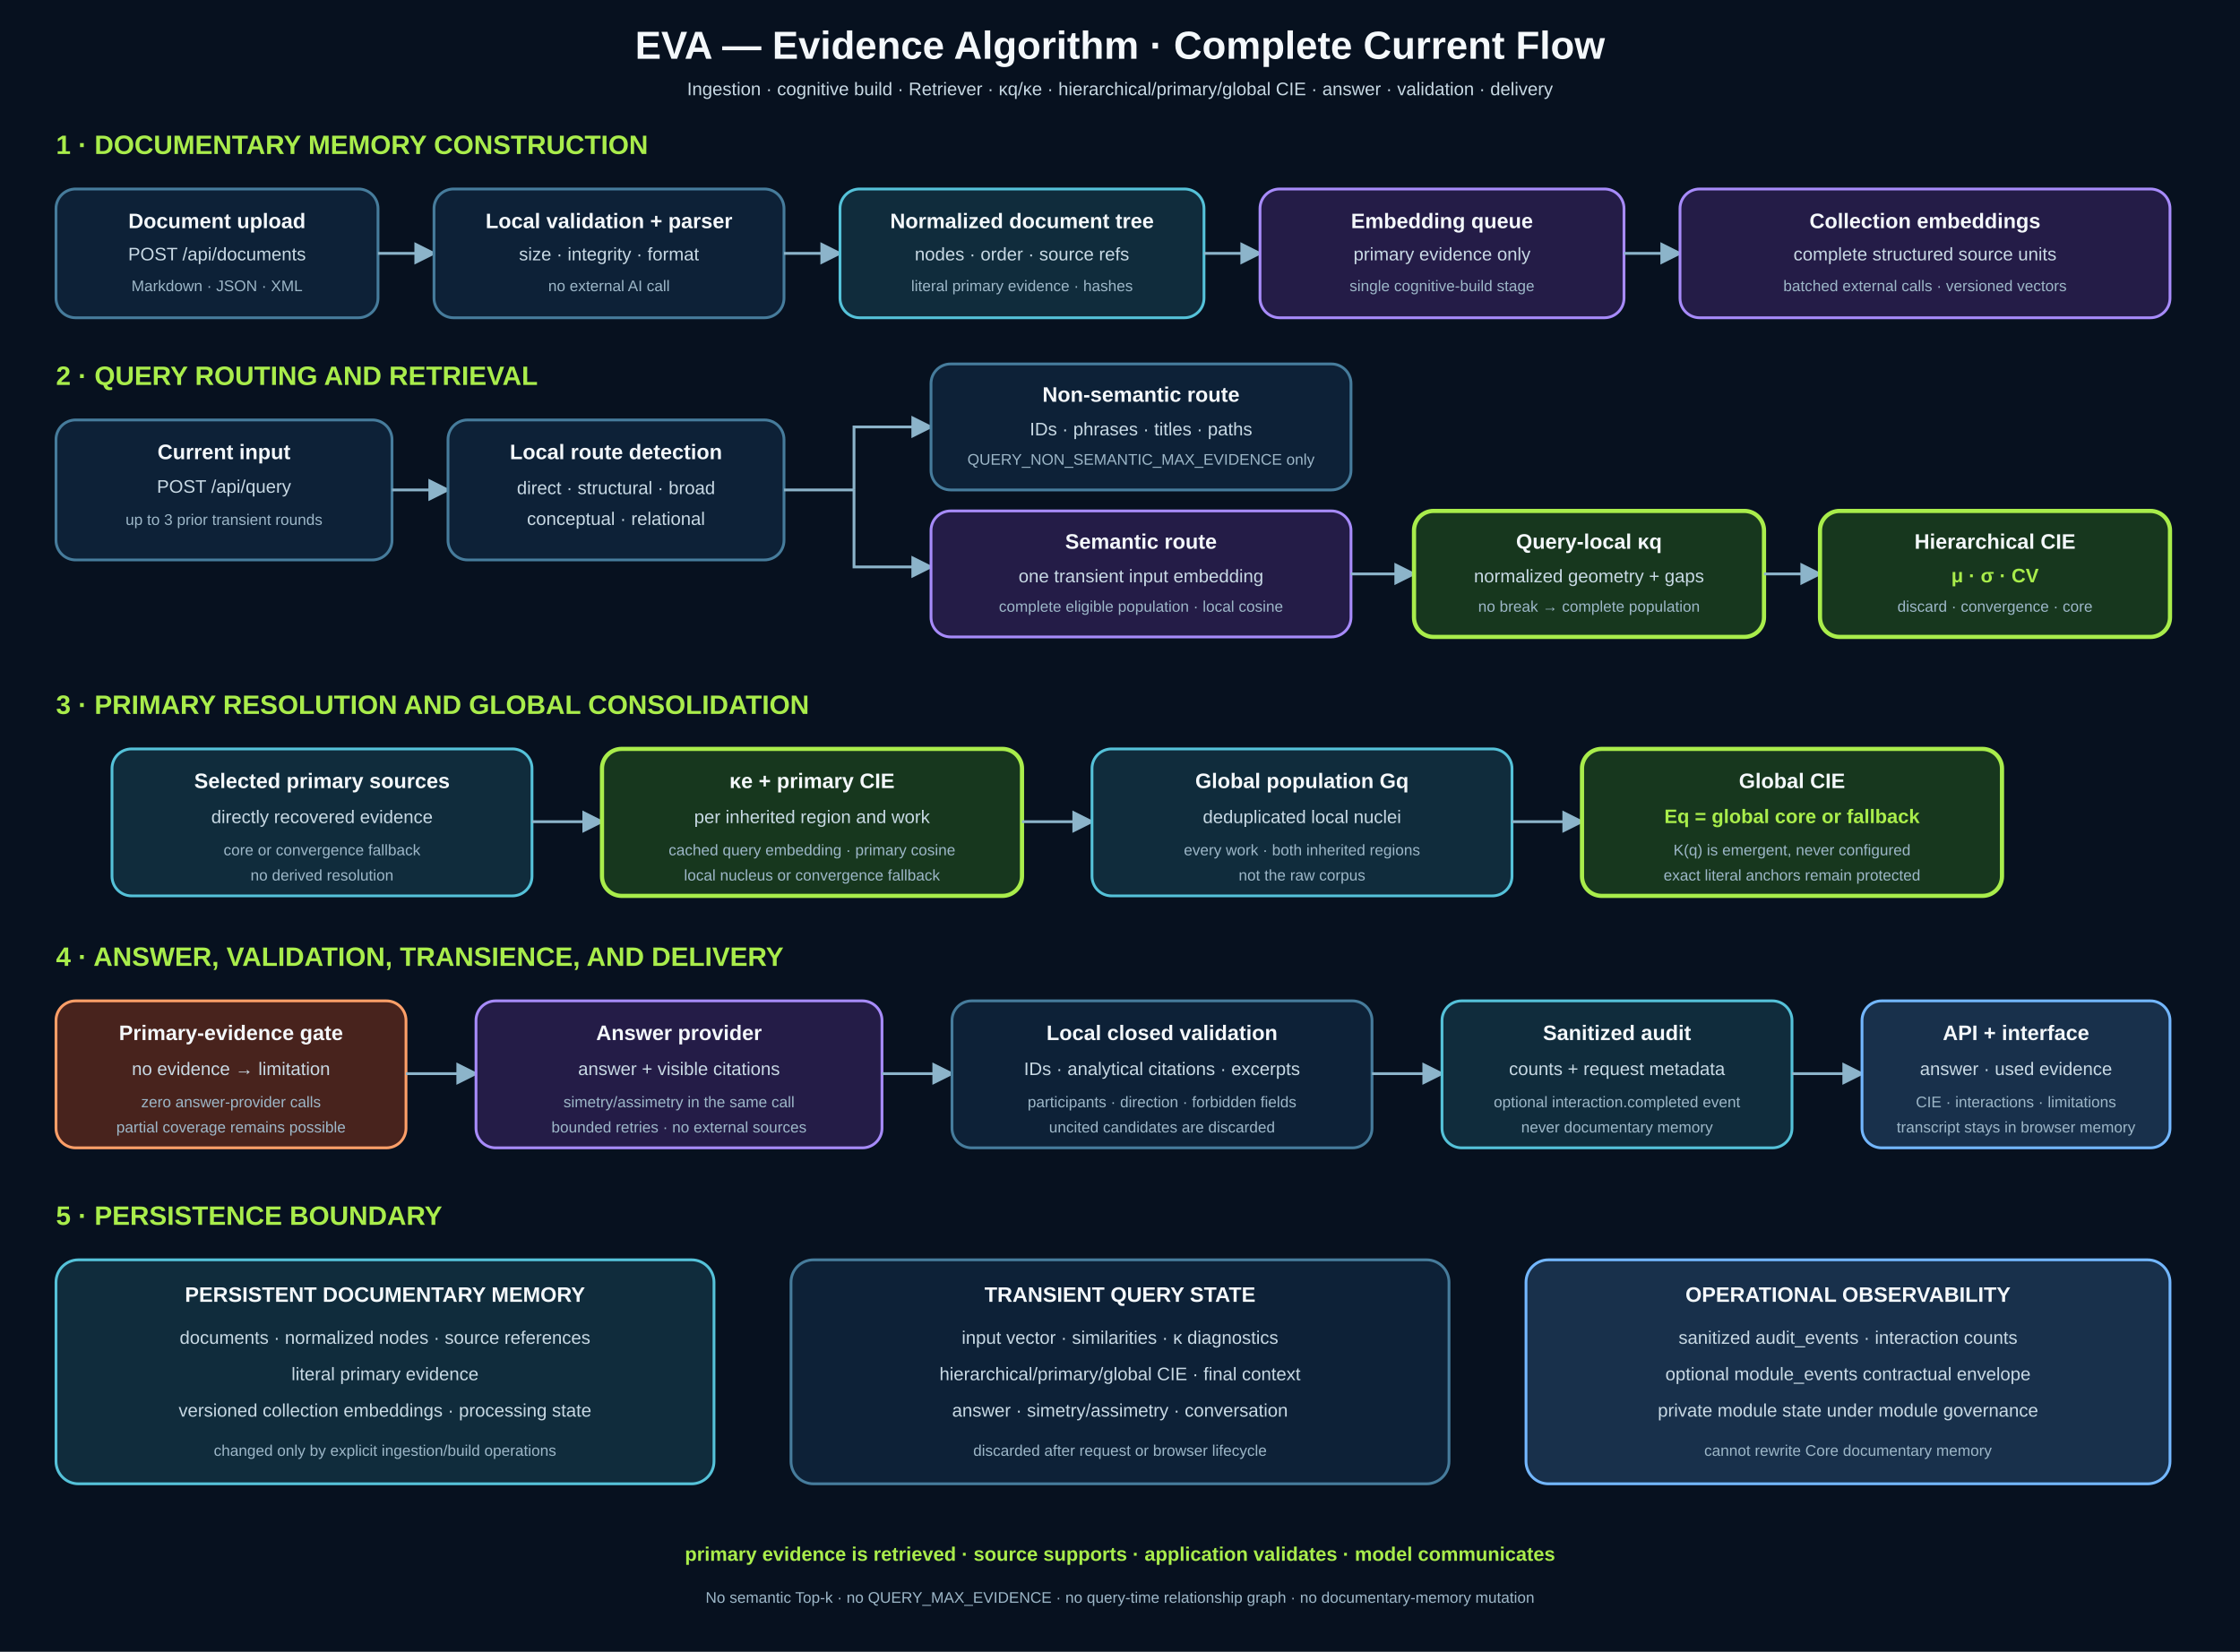
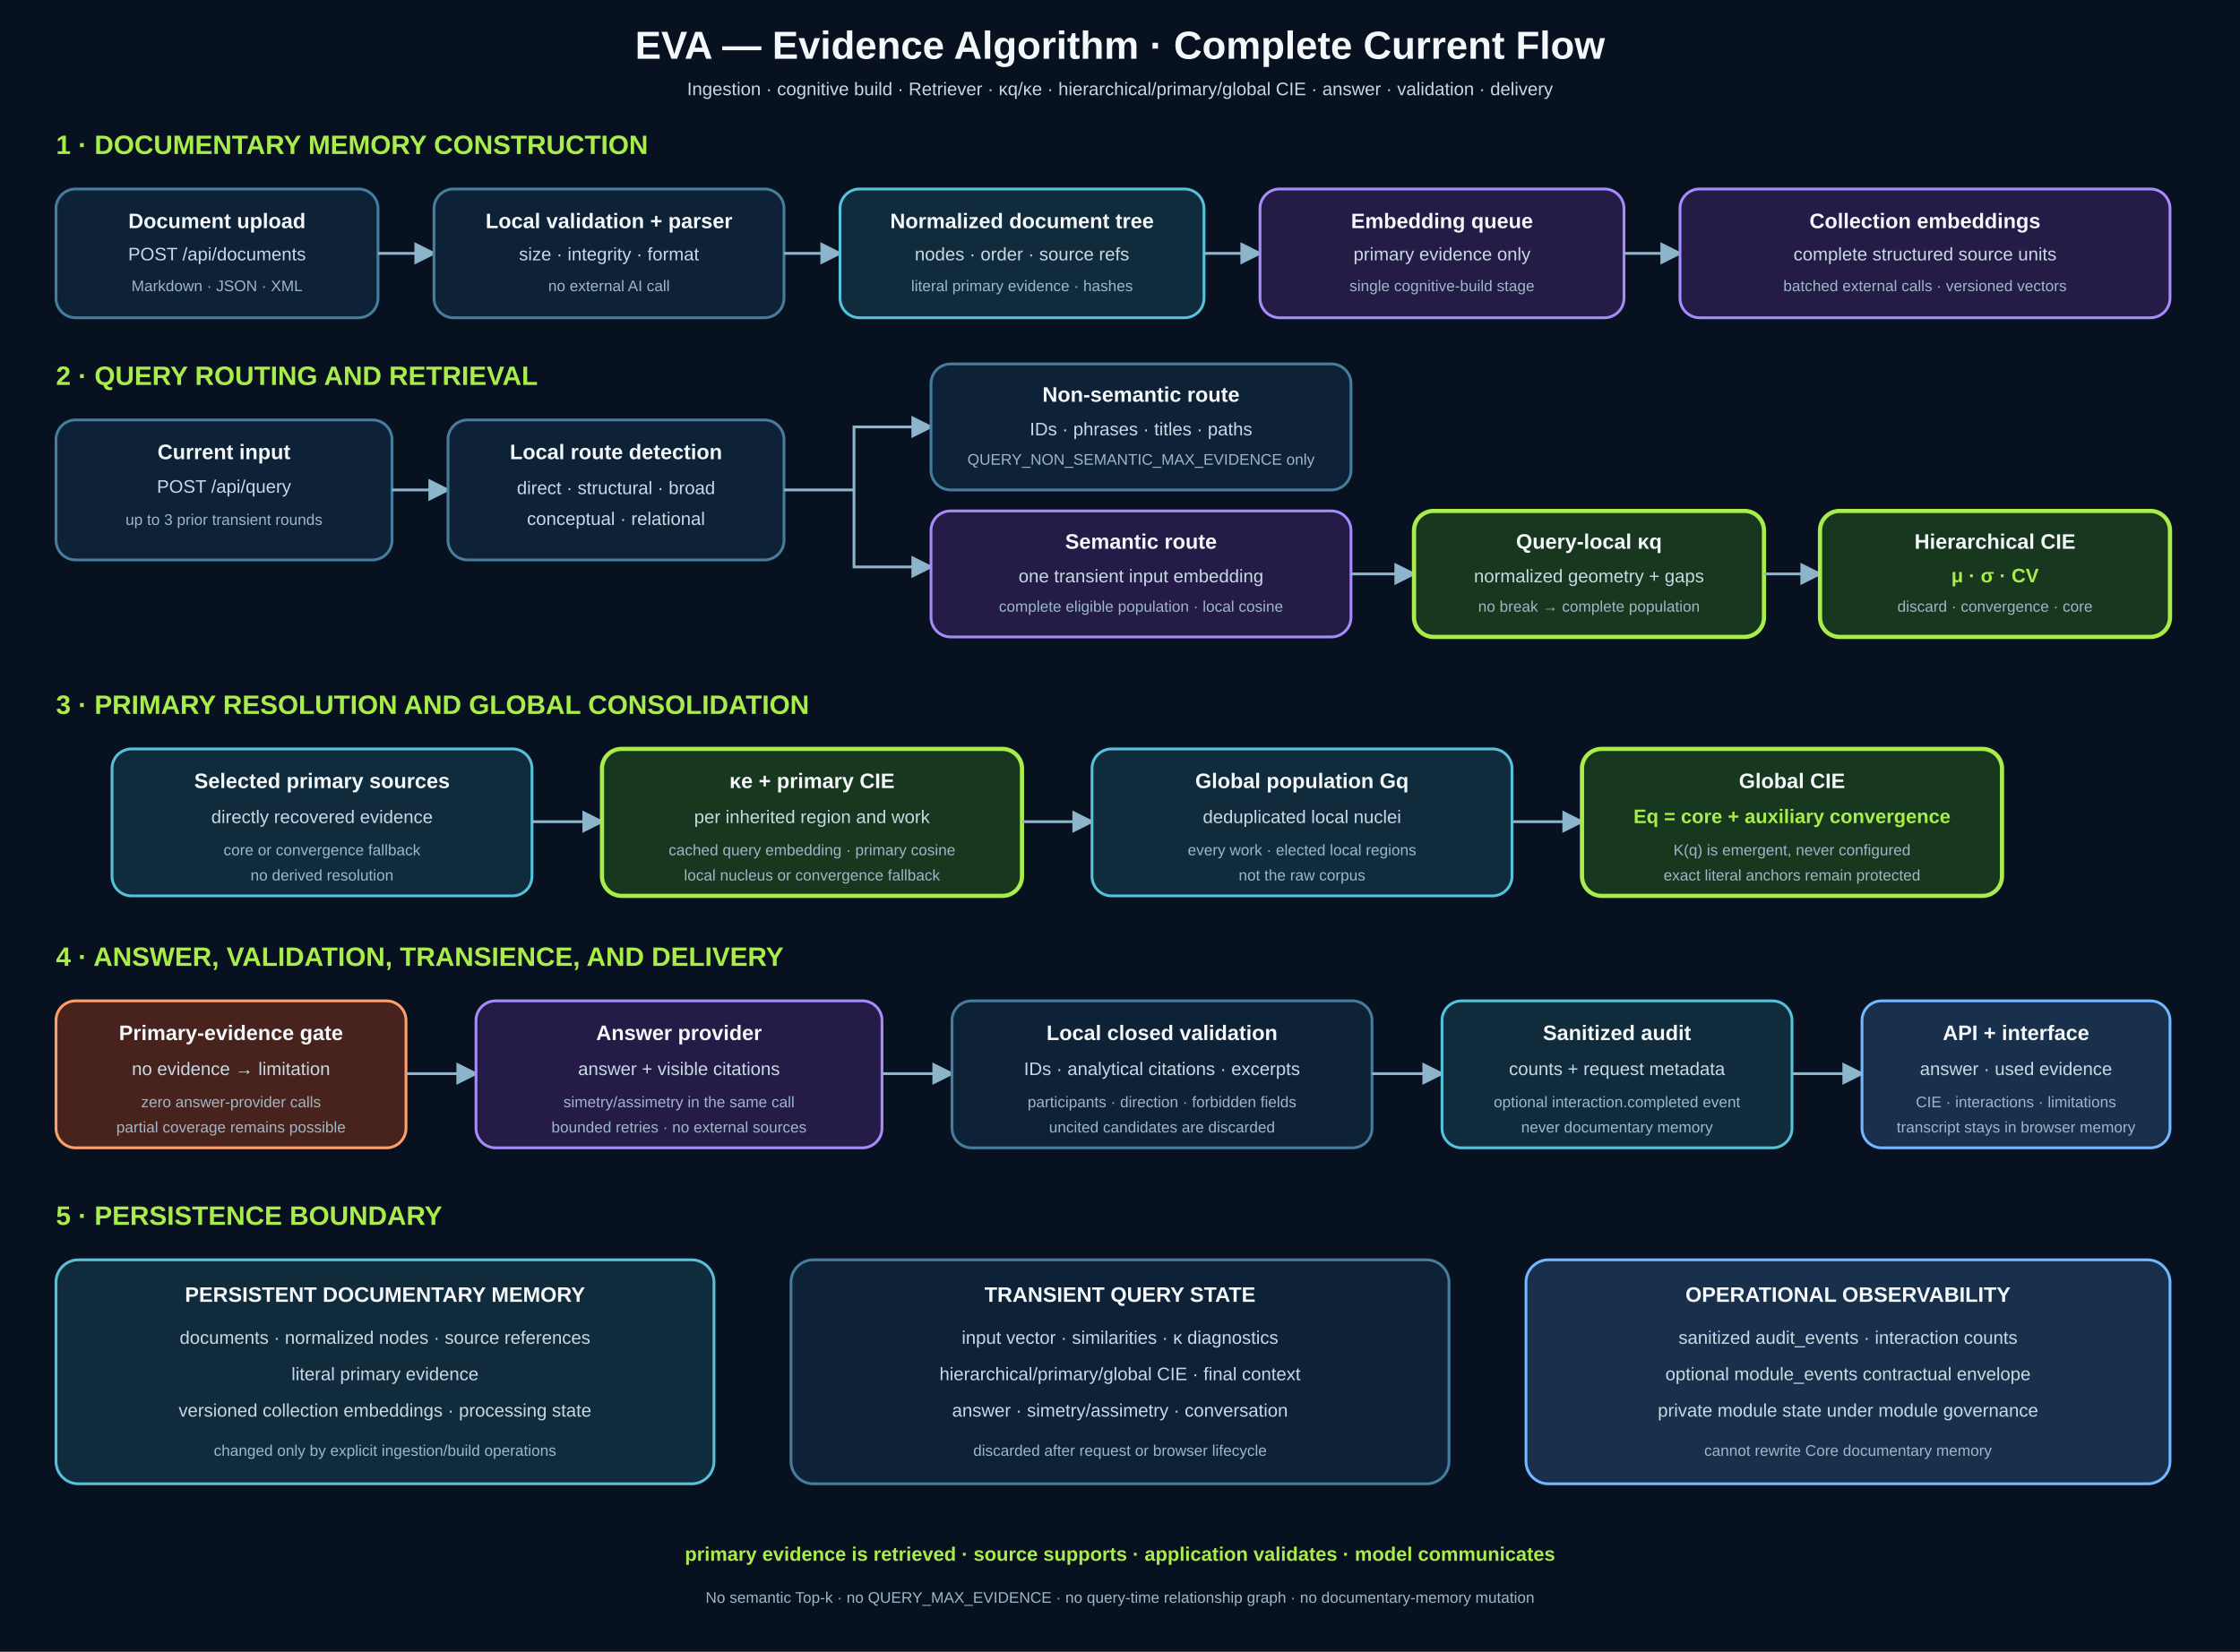
<svg xmlns="http://www.w3.org/2000/svg" width="1600" height="1180" viewBox="0 0 1600 1180" role="img" aria-labelledby="title desc">
  <defs>
    <style>
      .bg{fill:#07111f}.panel{fill:#0d2137;stroke:#467c9c;stroke-width:2}.ai{fill:#241c47;stroke:#a78bfa;stroke-width:2}.cie{fill:#17371e;stroke:#a9ed4b;stroke-width:3}.db{fill:#102c3c;stroke:#55c2d9;stroke-width:2}.warn{fill:#48231d;stroke:#ff9f68;stroke-width:2}.out{fill:#18304b;stroke:#73b7ff;stroke-width:2}.line{fill:none;stroke:#8cb4ca;stroke-width:2;marker-end:url(#arrow)}.branch{fill:none;stroke:#8cb4ca;stroke-width:2}.title{font:700 28px Arial;fill:#f4f8fb}.section{font:700 19px Arial;fill:#a9ed4b}.label{font:700 15px Arial;fill:#f4f8fb}.text{font:13px Arial;fill:#c8d9e4}.tiny{font:11px Arial;fill:#9db7c8}.accent{font:700 14px Arial;fill:#a9ed4b}
    </style>
    <marker id="arrow" markerWidth="8" markerHeight="8" refX="7" refY="4" orient="auto">
      <path d="M0 0L8 4L0 8Z" fill="#8cb4ca" />
    </marker>
  </defs>
  <rect width="1600" height="1180" class="bg" />
  <text x="800" y="42" text-anchor="middle" class="title">EVA — Evidence Algorithm · Complete Current Flow</text>
  <text x="800" y="68" text-anchor="middle" class="text">Ingestion · cognitive build · Retriever · κq/κe · hierarchical/primary/global CIE · answer · validation · delivery</text>
  <text x="40" y="110" class="section">1 · DOCUMENTARY MEMORY CONSTRUCTION</text>
  <g transform="translate(40 135)">
    <rect width="230" height="92" rx="14" class="panel" />
    <text x="115" y="28" text-anchor="middle" class="label">Document upload</text>
    <text x="115" y="51" text-anchor="middle" class="text">POST /api/documents</text>
    <text x="115" y="73" text-anchor="middle" class="tiny">Markdown · JSON · XML</text>
  </g>
  <path d="M270 181H310" class="line" />
  <g transform="translate(310 135)">
    <rect width="250" height="92" rx="14" class="panel" />
    <text x="125" y="28" text-anchor="middle" class="label">Local validation + parser</text>
    <text x="125" y="51" text-anchor="middle" class="text">size · integrity · format</text>
    <text x="125" y="73" text-anchor="middle" class="tiny">no external AI call</text>
  </g>
  <path d="M560 181H600" class="line" />
  <g transform="translate(600 135)">
    <rect width="260" height="92" rx="14" class="db" />
    <text x="130" y="28" text-anchor="middle" class="label">Normalized document tree</text>
    <text x="130" y="51" text-anchor="middle" class="text">nodes · order · source refs</text>
    <text x="130" y="73" text-anchor="middle" class="tiny">literal primary evidence · hashes</text>
  </g>
  <path d="M860 181H900" class="line" />
  <g transform="translate(900 135)">
    <rect width="260" height="92" rx="14" class="ai" />
    <text x="130" y="28" text-anchor="middle" class="label">Embedding queue</text>
    <text x="130" y="51" text-anchor="middle" class="text">primary evidence only</text>
    <text x="130" y="73" text-anchor="middle" class="tiny">single cognitive-build stage</text>
  </g>
  <path d="M1160 181H1200" class="line" />
  <g transform="translate(1200 135)">
    <rect width="350" height="92" rx="14" class="ai" />
    <text x="175" y="28" text-anchor="middle" class="label">Collection embeddings</text>
    <text x="175" y="51" text-anchor="middle" class="text">complete structured source units</text>
    <text x="175" y="73" text-anchor="middle" class="tiny">batched external calls · versioned vectors</text>
  </g>
  <text x="40" y="275" class="section">2 · QUERY ROUTING AND RETRIEVAL</text>
  <g transform="translate(40 300)">
    <rect width="240" height="100" rx="14" class="panel" />
    <text x="120" y="28" text-anchor="middle" class="label">Current input</text>
    <text x="120" y="52" text-anchor="middle" class="text">POST /api/query</text>
    <text x="120" y="75" text-anchor="middle" class="tiny">up to 3 prior transient rounds</text>
  </g>
  <path d="M280 350H320" class="line" />
  <g transform="translate(320 300)">
    <rect width="240" height="100" rx="14" class="panel" />
    <text x="120" y="28" text-anchor="middle" class="label">Local route detection</text>
    <text x="120" y="53" text-anchor="middle" class="text">direct · structural · broad</text>
    <text x="120" y="75" text-anchor="middle" class="text">conceptual · relational</text>
  </g>
  <path d="M560 350H610" class="branch" />
  <path d="M610 350V305H665" class="line" />
  <path d="M610 350V405H665" class="line" />
  <g transform="translate(665 260)">
    <rect width="300" height="90" rx="14" class="panel" />
    <text x="150" y="27" text-anchor="middle" class="label">Non-semantic route</text>
    <text x="150" y="51" text-anchor="middle" class="text">IDs · phrases · titles · paths</text>
    <text x="150" y="72" text-anchor="middle" class="tiny">QUERY_NON_SEMANTIC_MAX_EVIDENCE only</text>
  </g>
  <g transform="translate(665 365)">
    <rect width="300" height="90" rx="14" class="ai" />
    <text x="150" y="27" text-anchor="middle" class="label">Semantic route</text>
    <text x="150" y="51" text-anchor="middle" class="text">one transient input embedding</text>
    <text x="150" y="72" text-anchor="middle" class="tiny">complete eligible population · local cosine</text>
  </g>
  <path d="M965 410H1010" class="line" />
  <g transform="translate(1010 365)">
    <rect width="250" height="90" rx="14" class="cie" />
    <text x="125" y="27" text-anchor="middle" class="label">Query-local κq</text>
    <text x="125" y="51" text-anchor="middle" class="text">normalized geometry + gaps</text>
    <text x="125" y="72" text-anchor="middle" class="tiny">no break → complete population</text>
  </g>
  <path d="M1260 410H1300" class="line" />
  <g transform="translate(1300 365)">
    <rect width="250" height="90" rx="14" class="cie" />
    <text x="125" y="27" text-anchor="middle" class="label">Hierarchical CIE</text>
    <text x="125" y="51" text-anchor="middle" class="accent">μ · σ · CV</text>
    <text x="125" y="72" text-anchor="middle" class="tiny">discard · convergence · core</text>
  </g>
  <text x="40" y="510" class="section">3 · PRIMARY RESOLUTION AND GLOBAL CONSOLIDATION</text>
  <g transform="translate(80 535)">
    <rect width="300" height="105" rx="14" class="db" />
    <text x="150" y="28" text-anchor="middle" class="label">Selected primary sources</text>
    <text x="150" y="53" text-anchor="middle" class="text">directly recovered evidence</text>
    <text x="150" y="76" text-anchor="middle" class="tiny">core or convergence fallback</text>
    <text x="150" y="94" text-anchor="middle" class="tiny">no derived resolution</text>
  </g>
  <path d="M380 587H430" class="line" />
  <g transform="translate(430 535)">
    <rect width="300" height="105" rx="14" class="cie" />
    <text x="150" y="28" text-anchor="middle" class="label">κe + primary CIE</text>
    <text x="150" y="53" text-anchor="middle" class="text">per inherited region and work</text>
    <text x="150" y="76" text-anchor="middle" class="tiny">cached query embedding · primary cosine</text>
    <text x="150" y="94" text-anchor="middle" class="tiny">local nucleus or convergence fallback</text>
  </g>
  <path d="M730 587H780" class="line" />
  <g transform="translate(780 535)">
    <rect width="300" height="105" rx="14" class="db" />
    <text x="150" y="28" text-anchor="middle" class="label">Global population Gq</text>
    <text x="150" y="53" text-anchor="middle" class="text">deduplicated local nuclei</text>
-     <text x="150" y="76" text-anchor="middle" class="tiny">every work · both inherited regions</text>
+     <text x="150" y="76" text-anchor="middle" class="tiny">every work · elected local regions</text>
    <text x="150" y="94" text-anchor="middle" class="tiny">not the raw corpus</text>
  </g>
  <path d="M1080 587H1130" class="line" />
  <g transform="translate(1130 535)">
    <rect width="300" height="105" rx="14" class="cie" />
    <text x="150" y="28" text-anchor="middle" class="label">Global CIE</text>
-     <text x="150" y="53" text-anchor="middle" class="accent">Eq = global core or fallback</text>
+     <text x="150" y="53" text-anchor="middle" class="accent">Eq = core + auxiliary convergence</text>
    <text x="150" y="76" text-anchor="middle" class="tiny">K(q) is emergent, never configured</text>
    <text x="150" y="94" text-anchor="middle" class="tiny">exact literal anchors remain protected</text>
  </g>
  <text x="40" y="690" class="section">4 · ANSWER, VALIDATION, TRANSIENCE, AND DELIVERY</text>
  <g transform="translate(40 715)">
    <rect width="250" height="105" rx="14" class="warn" />
    <text x="125" y="28" text-anchor="middle" class="label">Primary-evidence gate</text>
    <text x="125" y="53" text-anchor="middle" class="text">no evidence → limitation</text>
    <text x="125" y="76" text-anchor="middle" class="tiny">zero answer-provider calls</text>
    <text x="125" y="94" text-anchor="middle" class="tiny">partial coverage remains possible</text>
  </g>
  <path d="M290 767H340" class="line" />
  <g transform="translate(340 715)">
    <rect width="290" height="105" rx="14" class="ai" />
    <text x="145" y="28" text-anchor="middle" class="label">Answer provider</text>
    <text x="145" y="53" text-anchor="middle" class="text">answer + visible citations</text>
    <text x="145" y="76" text-anchor="middle" class="tiny">simetry/assimetry in the same call</text>
    <text x="145" y="94" text-anchor="middle" class="tiny">bounded retries · no external sources</text>
  </g>
  <path d="M630 767H680" class="line" />
  <g transform="translate(680 715)">
    <rect width="300" height="105" rx="14" class="panel" />
    <text x="150" y="28" text-anchor="middle" class="label">Local closed validation</text>
    <text x="150" y="53" text-anchor="middle" class="text">IDs · analytical citations · excerpts</text>
    <text x="150" y="76" text-anchor="middle" class="tiny">participants · direction · forbidden fields</text>
    <text x="150" y="94" text-anchor="middle" class="tiny">uncited candidates are discarded</text>
  </g>
  <path d="M980 767H1030" class="line" />
  <g transform="translate(1030 715)">
    <rect width="250" height="105" rx="14" class="db" />
    <text x="125" y="28" text-anchor="middle" class="label">Sanitized audit</text>
    <text x="125" y="53" text-anchor="middle" class="text">counts + request metadata</text>
    <text x="125" y="76" text-anchor="middle" class="tiny">optional interaction.completed event</text>
    <text x="125" y="94" text-anchor="middle" class="tiny">never documentary memory</text>
  </g>
  <path d="M1280 767H1330" class="line" />
  <g transform="translate(1330 715)">
    <rect width="220" height="105" rx="14" class="out" />
    <text x="110" y="28" text-anchor="middle" class="label">API + interface</text>
    <text x="110" y="53" text-anchor="middle" class="text">answer · used evidence</text>
    <text x="110" y="76" text-anchor="middle" class="tiny">CIE · interactions · limitations</text>
    <text x="110" y="94" text-anchor="middle" class="tiny">transcript stays in browser memory</text>
  </g>
  <text x="40" y="875" class="section">5 · PERSISTENCE BOUNDARY</text>
  <g transform="translate(40 900)">
    <rect width="470" height="160" rx="16" class="db" />
    <text x="235" y="30" text-anchor="middle" class="label">PERSISTENT DOCUMENTARY MEMORY</text>
    <text x="235" y="60" text-anchor="middle" class="text">documents · normalized nodes · source references</text>
    <text x="235" y="86" text-anchor="middle" class="text">literal primary evidence</text>
    <text x="235" y="112" text-anchor="middle" class="text">versioned collection embeddings · processing state</text>
    <text x="235" y="140" text-anchor="middle" class="tiny">changed only by explicit ingestion/build operations</text>
  </g>
  <g transform="translate(565 900)">
    <rect width="470" height="160" rx="16" class="panel" />
    <text x="235" y="30" text-anchor="middle" class="label">TRANSIENT QUERY STATE</text>
    <text x="235" y="60" text-anchor="middle" class="text">input vector · similarities · κ diagnostics</text>
    <text x="235" y="86" text-anchor="middle" class="text">hierarchical/primary/global CIE · final context</text>
    <text x="235" y="112" text-anchor="middle" class="text">answer · simetry/assimetry · conversation</text>
    <text x="235" y="140" text-anchor="middle" class="tiny">discarded after request or browser lifecycle</text>
  </g>
  <g transform="translate(1090 900)">
    <rect width="460" height="160" rx="16" class="out" />
    <text x="230" y="30" text-anchor="middle" class="label">OPERATIONAL OBSERVABILITY</text>
    <text x="230" y="60" text-anchor="middle" class="text">sanitized audit_events · interaction counts</text>
    <text x="230" y="86" text-anchor="middle" class="text">optional module_events contractual envelope</text>
    <text x="230" y="112" text-anchor="middle" class="text">private module state under module governance</text>
    <text x="230" y="140" text-anchor="middle" class="tiny">cannot rewrite Core documentary memory</text>
  </g>
  <text x="800" y="1115" text-anchor="middle" class="accent">primary evidence is retrieved · source supports · application validates · model communicates</text>
  <text x="800" y="1145" text-anchor="middle" class="tiny">No semantic Top-k · no QUERY_MAX_EVIDENCE · no query-time relationship graph · no documentary-memory mutation</text>
</svg>
